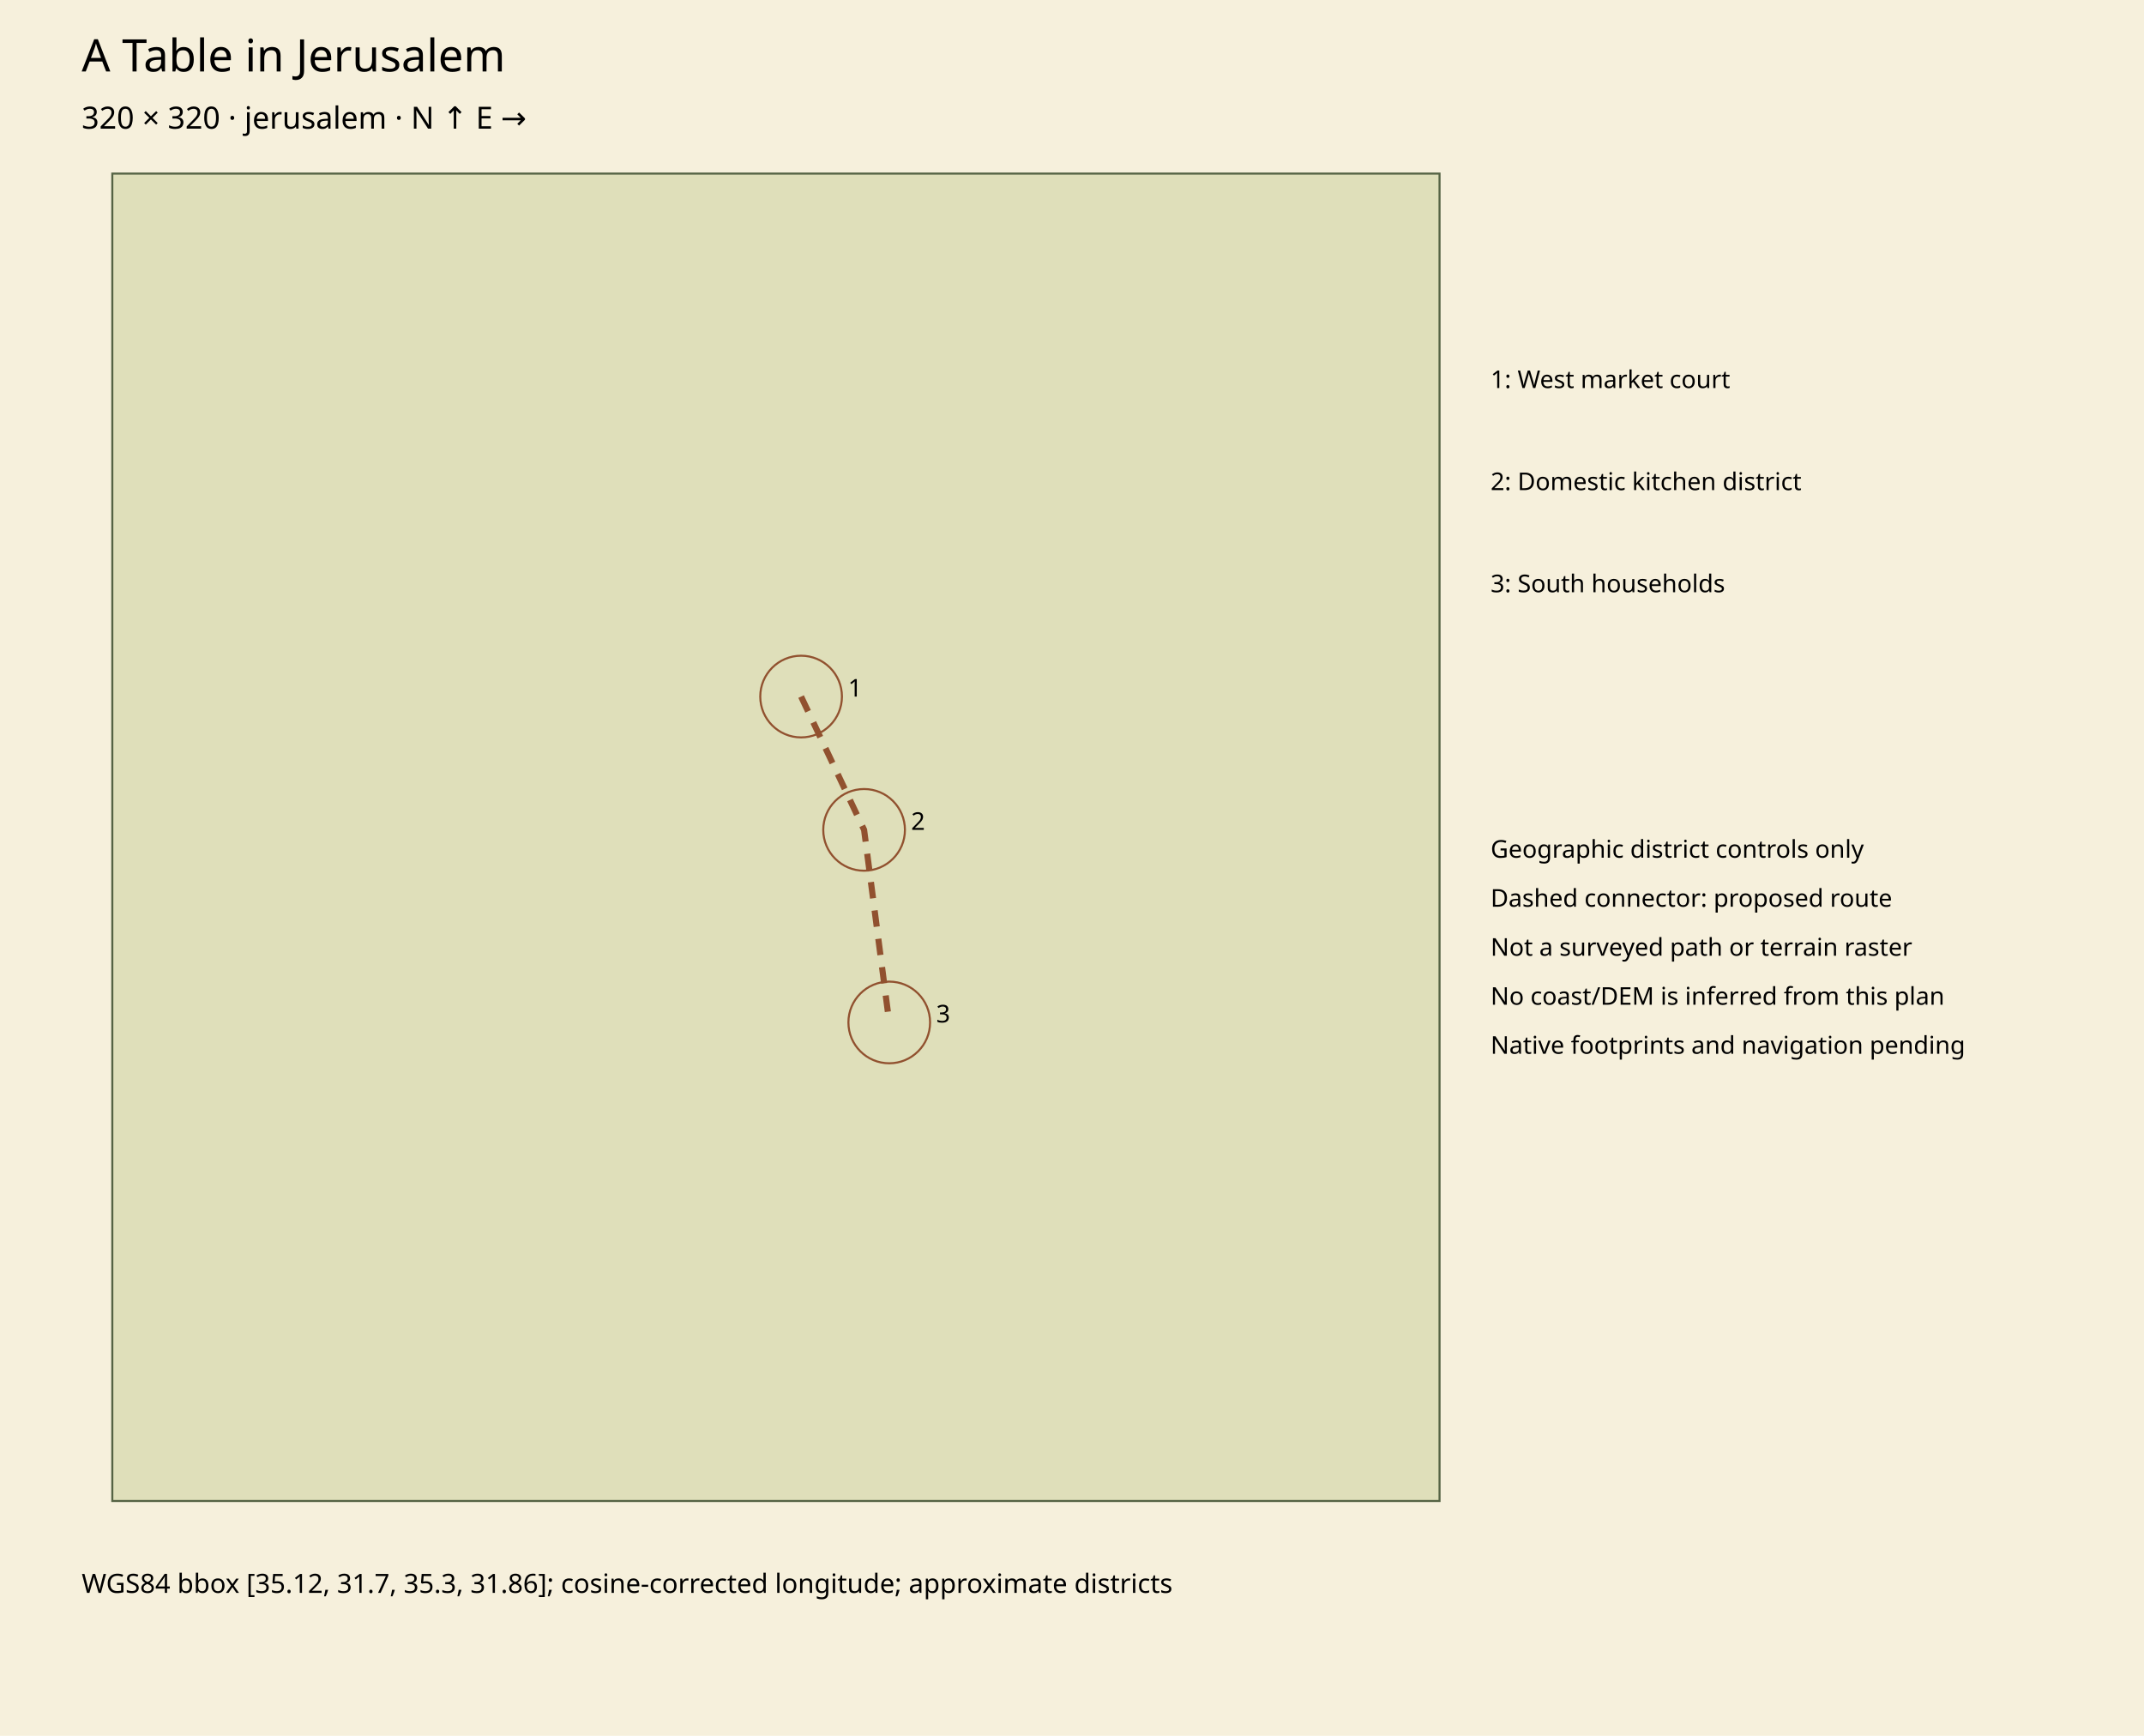
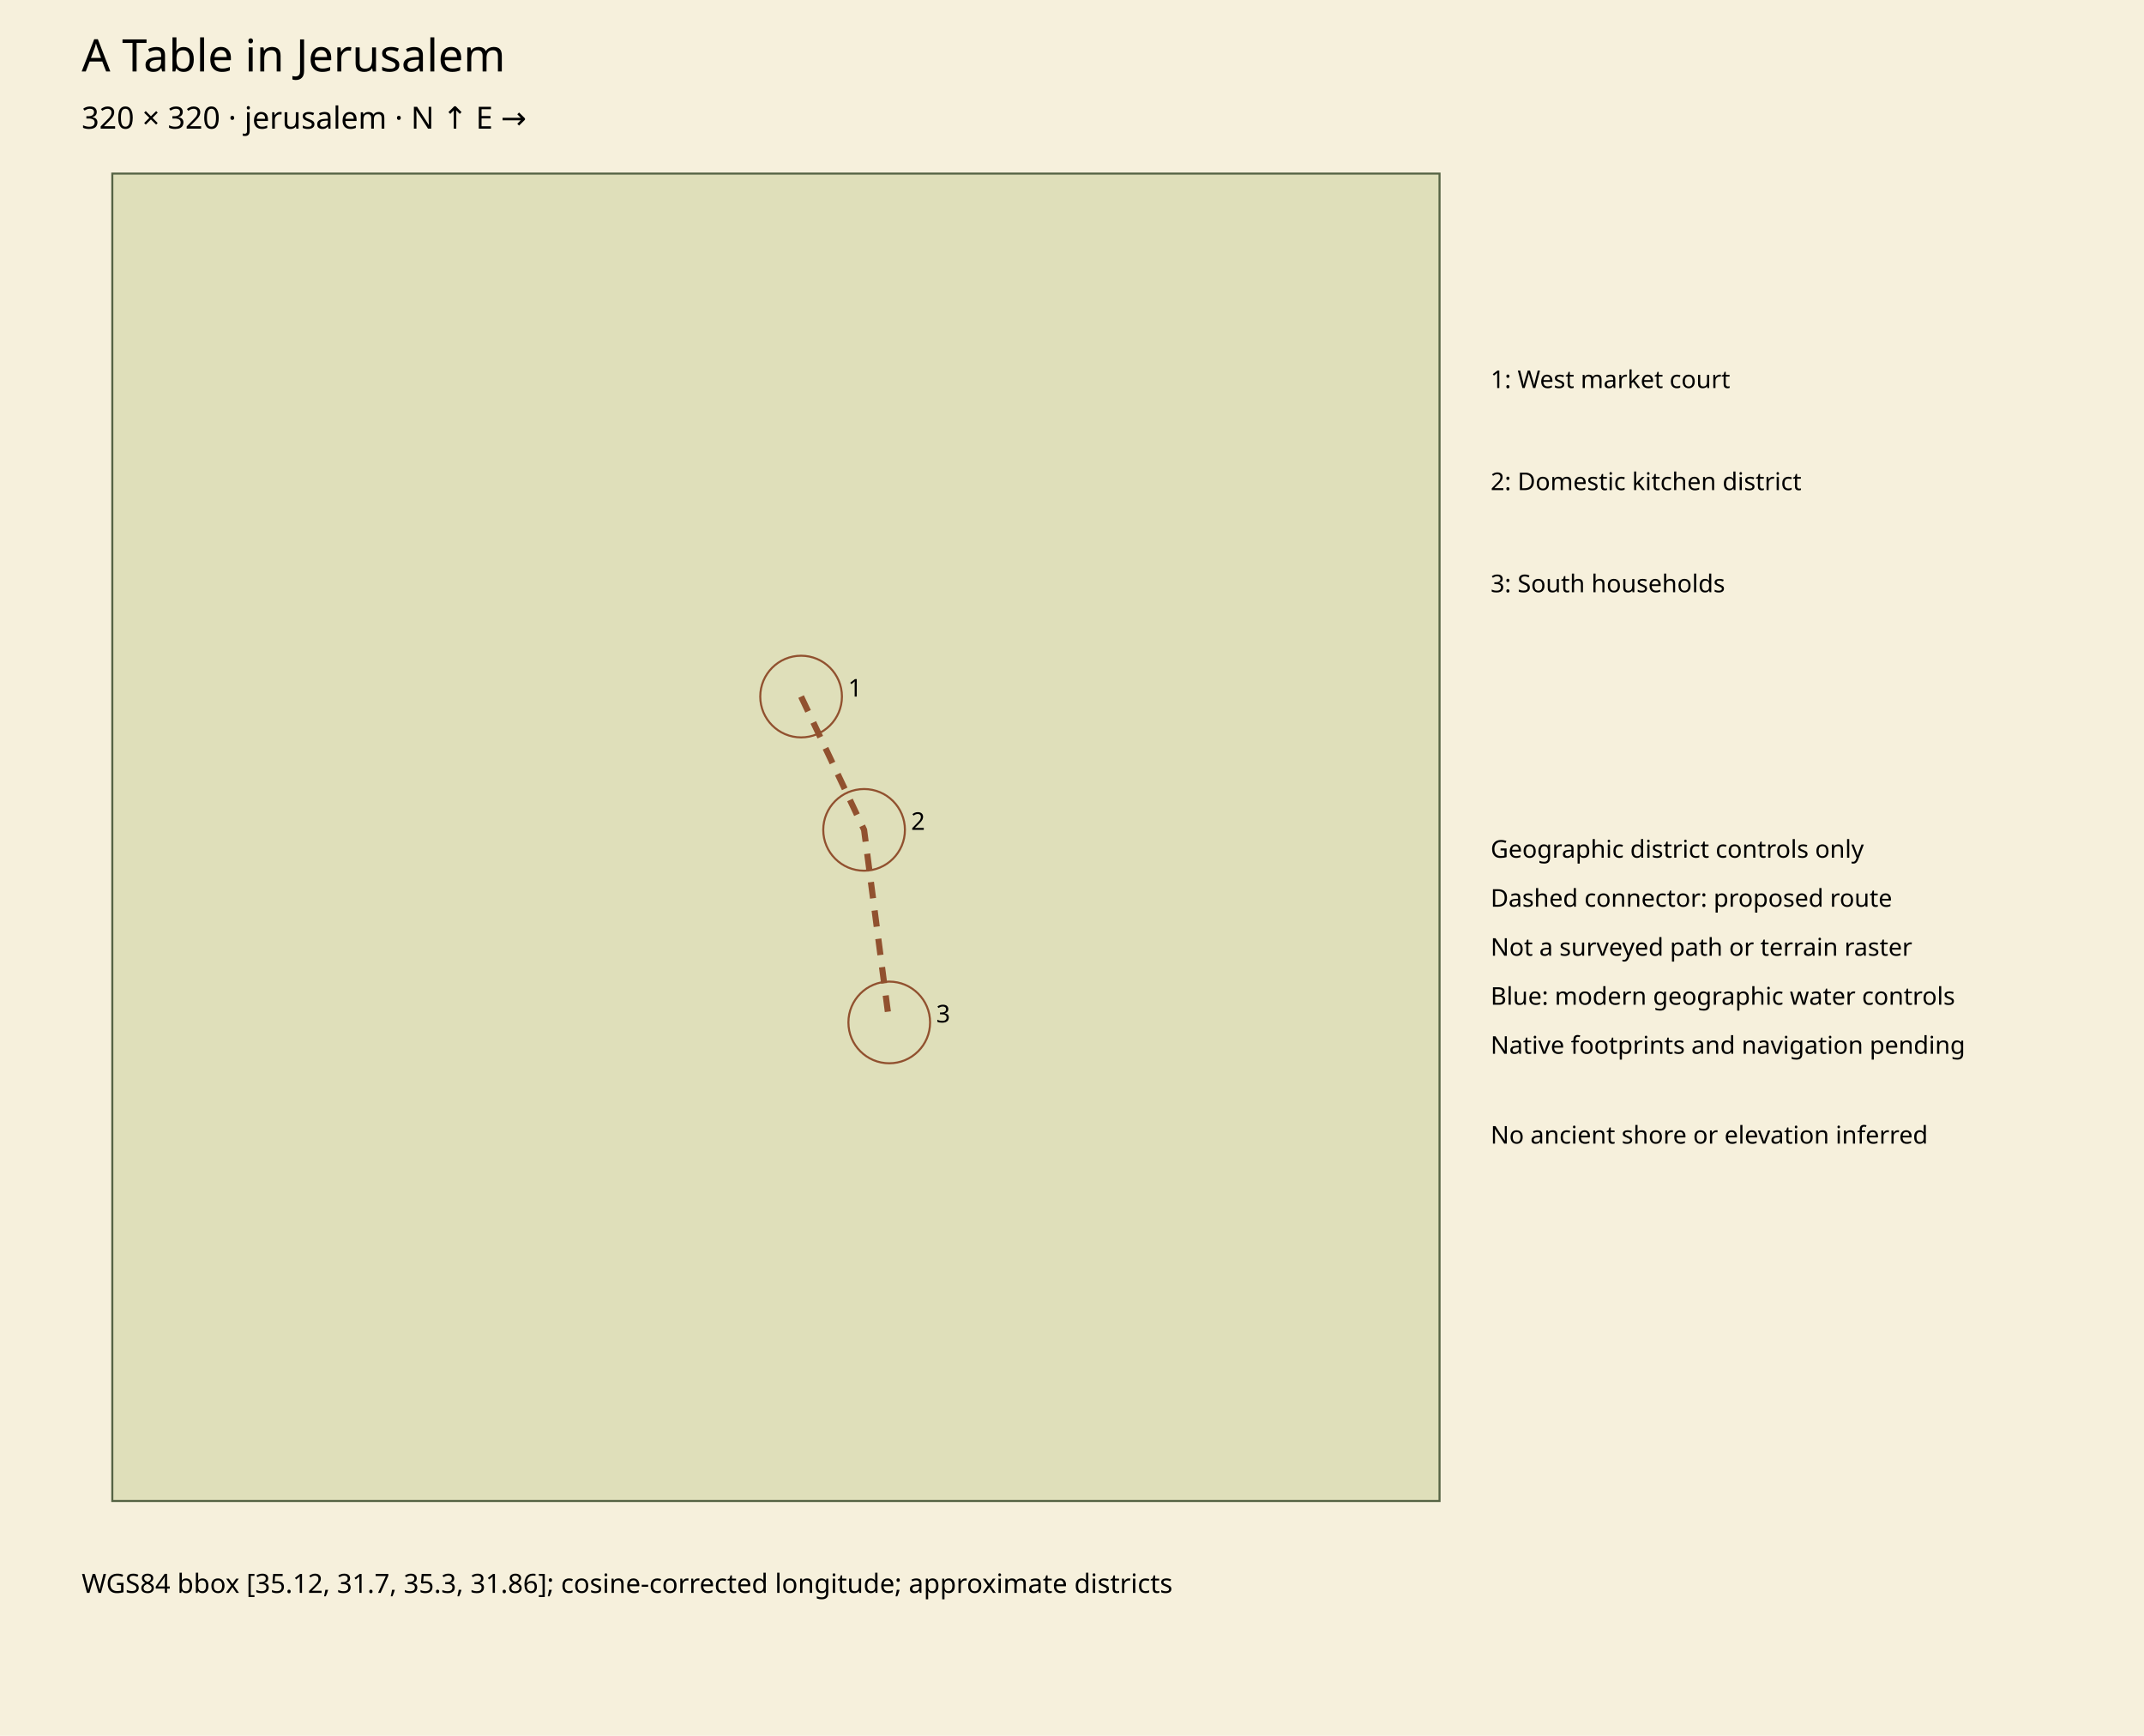
<svg xmlns="http://www.w3.org/2000/svg" viewBox="0 0 1050 850" role="img" aria-label="A Table in Jerusalem geographic districts">
  <rect width="1050" height="850" fill="#f6f0dc" />
  <rect x="55" y="85" width="650" height="650" fill="#dfdfba" stroke="#556344" />
  <text x="40" y="35" font-family="sans-serif" font-size="22">A Table in Jerusalem</text>
  <text x="40" y="63" font-family="sans-serif" font-size="15">320 × 320 · jerusalem · N ↑ E →</text>
  <polyline points="392.33,341.09 423.18,406.37 435.50,500.67" fill="none" stroke="#91512f" stroke-width="3" stroke-dasharray="8 6" />
  <circle cx="392.33" cy="341.09" r="20" fill="none" stroke="#91512f" />
  <text x="415.33" y="341.09" font-family="sans-serif">1</text>
  <text x="730" y="190" font-family="sans-serif" font-size="12">1: West market court</text>
  <circle cx="423.18" cy="406.37" r="20" fill="none" stroke="#91512f" />
  <text x="446.18" y="406.37" font-family="sans-serif">2</text>
  <text x="730" y="240" font-family="sans-serif" font-size="12">2: Domestic kitchen district</text>
  <circle cx="435.50" cy="500.67" r="20" fill="none" stroke="#91512f" />
  <text x="458.50" y="500.67" font-family="sans-serif">3</text>
  <text x="730" y="290" font-family="sans-serif" font-size="12">3: South households</text>
  <text x="730" y="420" font-family="sans-serif" font-size="12">Geographic district controls only</text>
  <text x="730" y="444" font-family="sans-serif" font-size="12">Dashed connector: proposed route</text>
  <text x="730" y="468" font-family="sans-serif" font-size="12">Not a surveyed path or terrain raster</text>
-   <text x="730" y="492" font-family="sans-serif" font-size="12">No coast/DEM is inferred from this plan</text>
+   <text x="730" y="492" font-family="sans-serif" font-size="12">Blue: modern geographic water controls</text>
  <text x="730" y="516" font-family="sans-serif" font-size="12">Native footprints and navigation pending</text>
+   <text x="730" y="560" font-family="sans-serif" font-size="12">No ancient shore or elevation inferred</text>
  <text x="40" y="780" font-family="sans-serif" font-size="13">WGS84 bbox [35.12, 31.7, 35.3, 31.86]; cosine-corrected longitude; approximate districts</text>
</svg>
